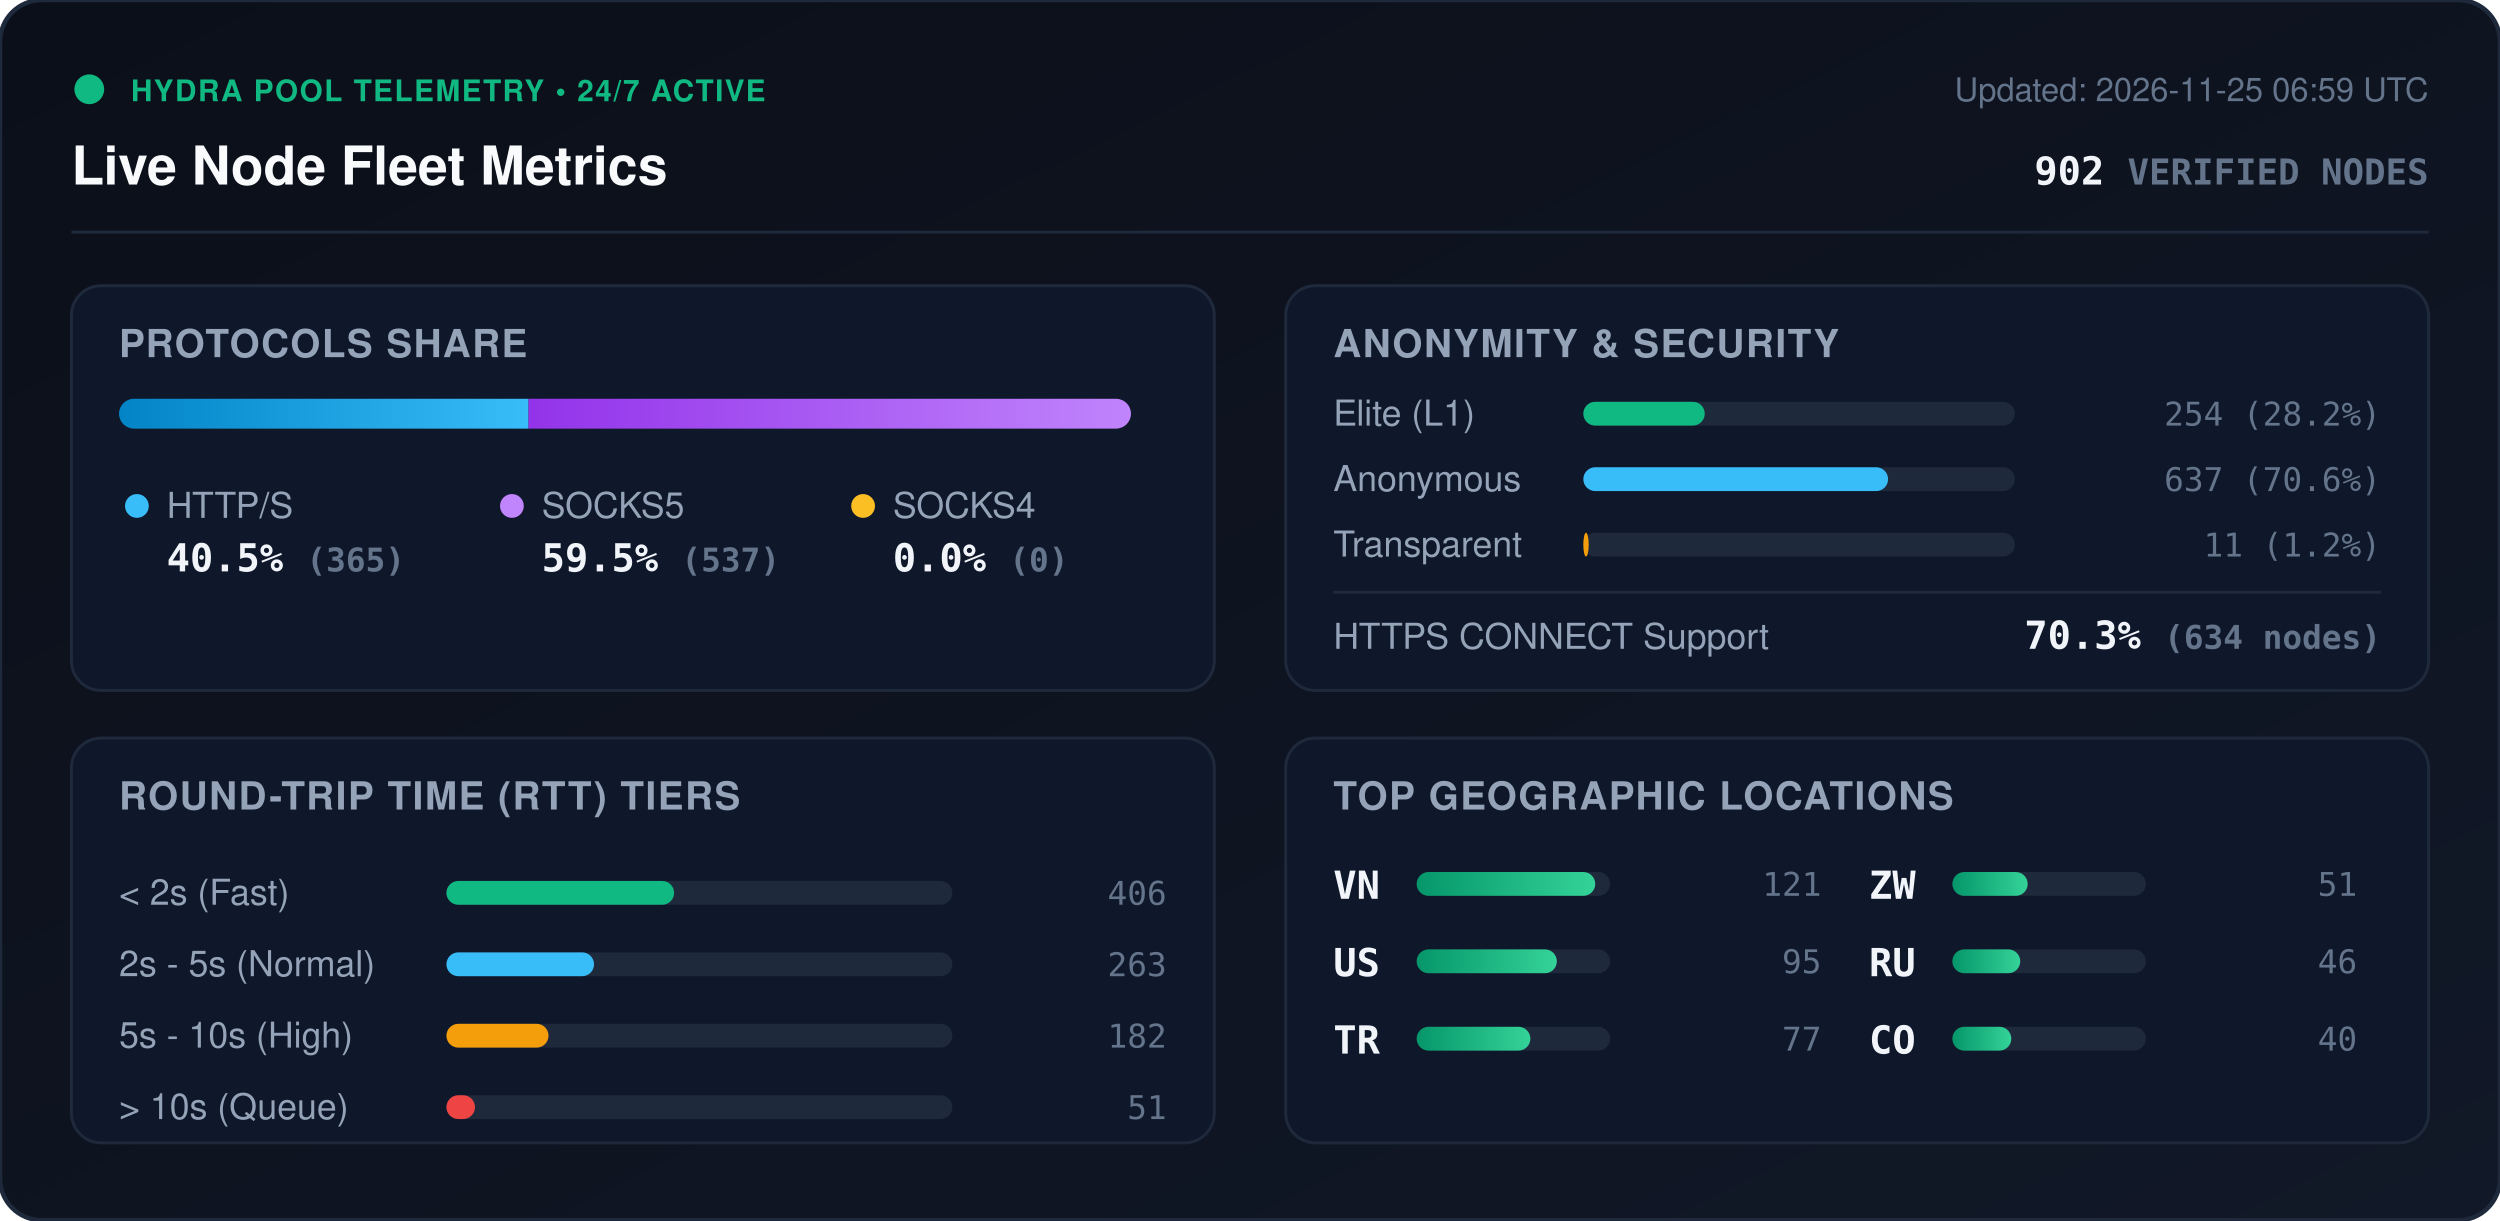
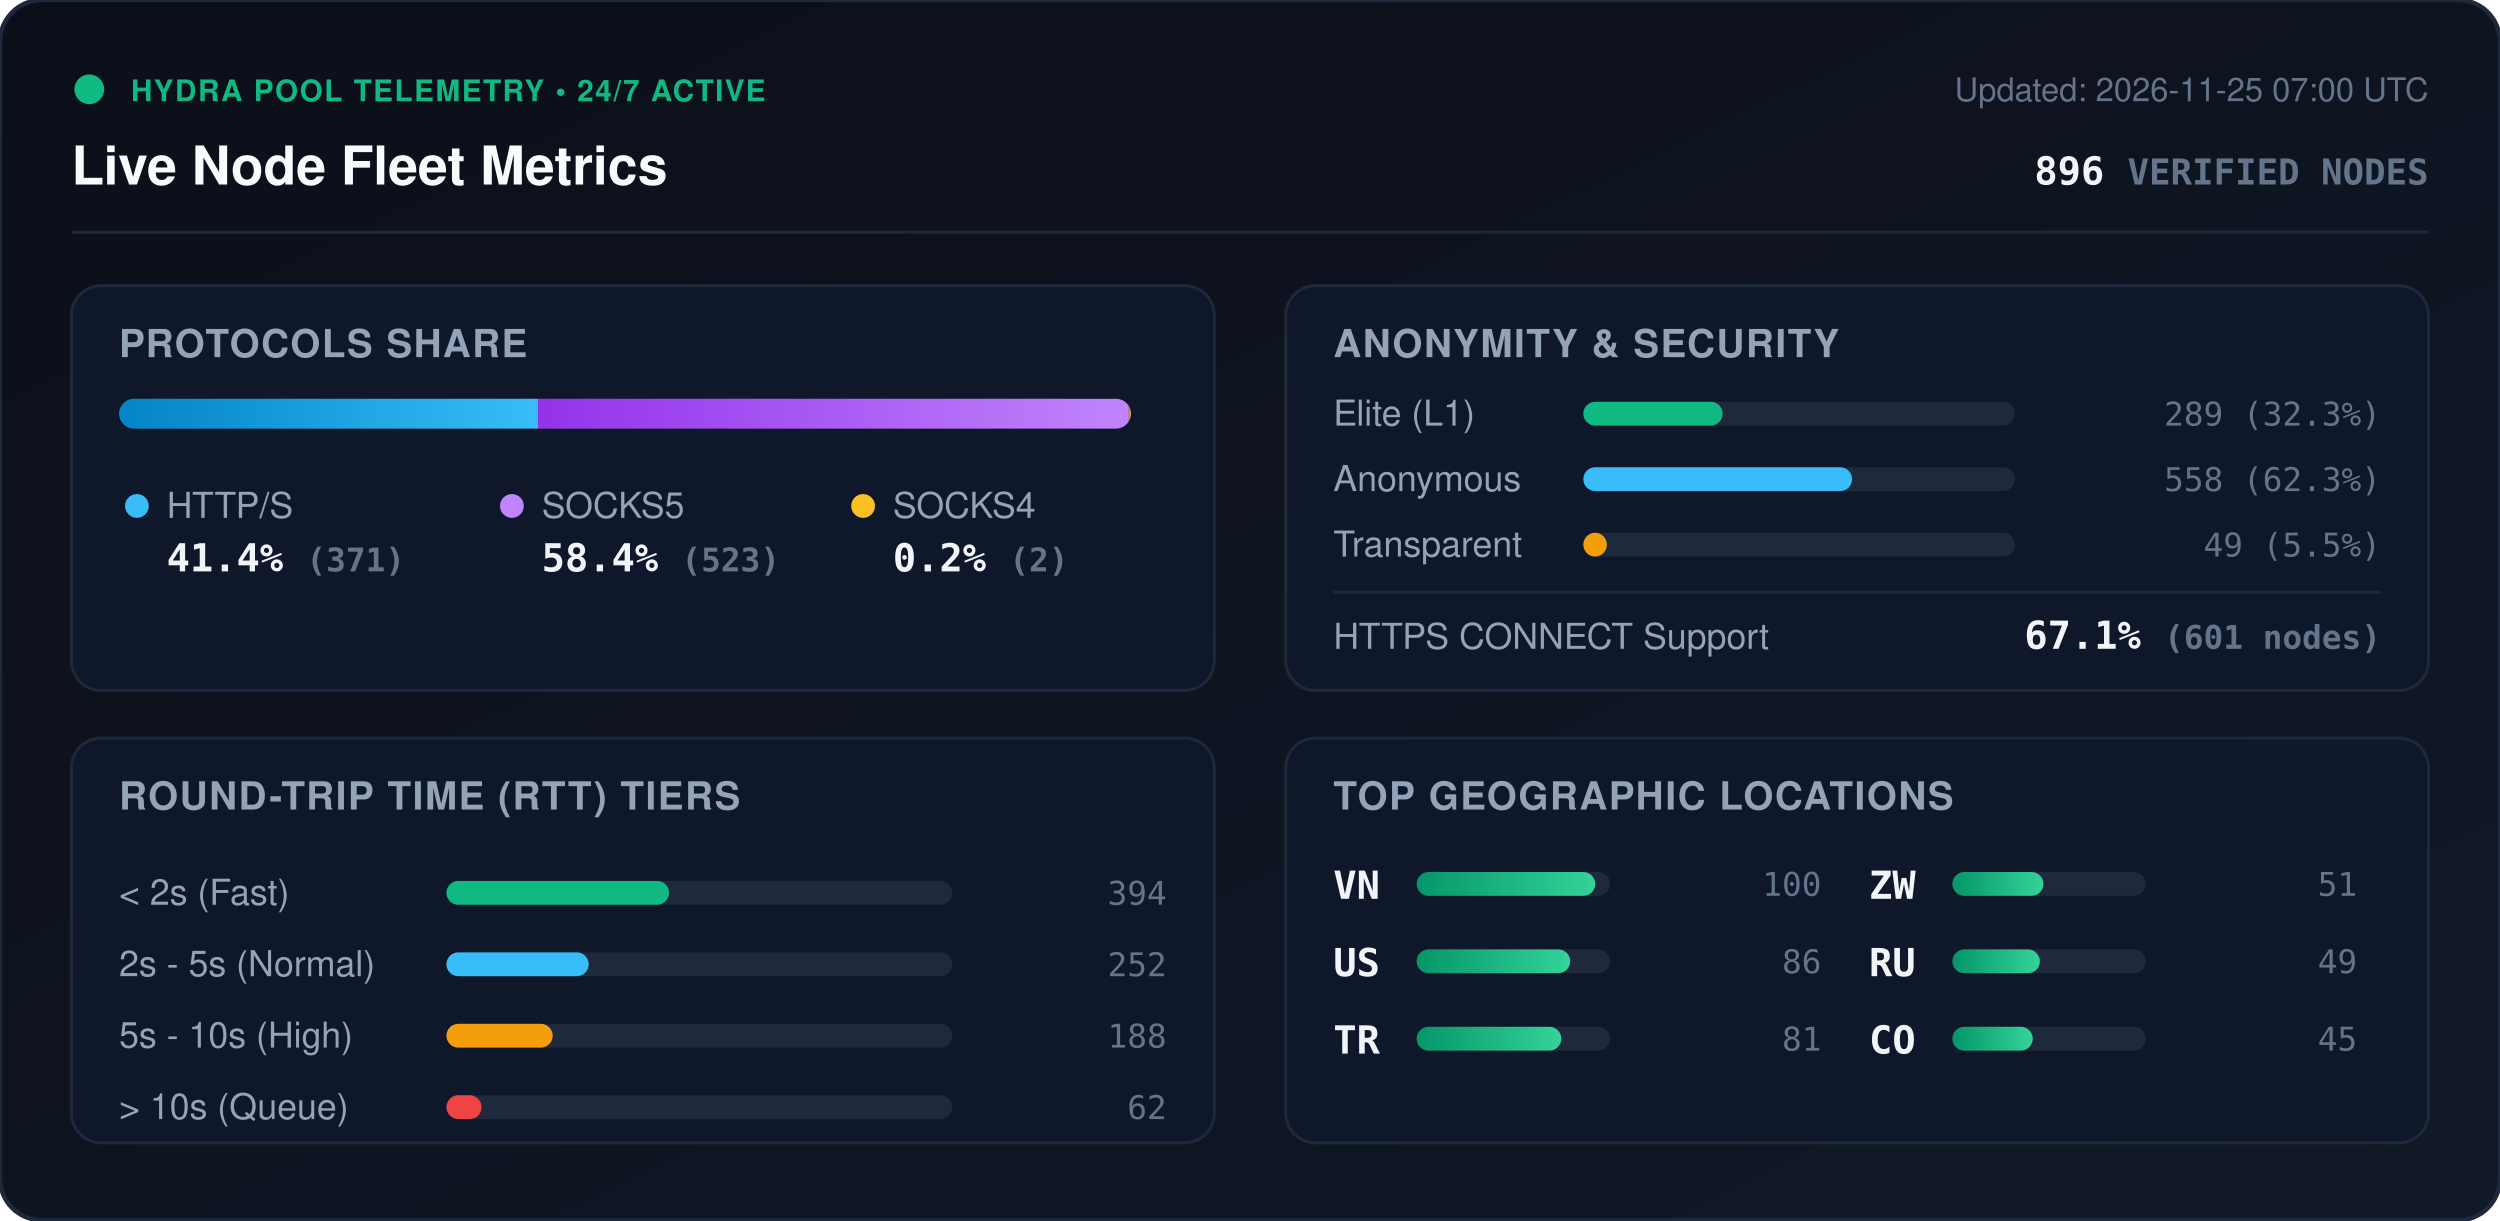
<svg xmlns="http://www.w3.org/2000/svg" viewBox="0 0 840 410" width="840" height="410" style="max-width: 100%; height: auto;">
  <defs>
    <linearGradient id="bg" x1="0%" y1="0%" x2="100%" y2="100%">
      <stop offset="0%" stop-color="#0b0f19" />
      <stop offset="100%" stop-color="#111827" />
    </linearGradient>
    <linearGradient id="bar-http" x1="0%" y1="0%" x2="100%" y2="0%">
      <stop offset="0%" stop-color="#0284c7" />
      <stop offset="100%" stop-color="#38bdf8" />
    </linearGradient>
    <linearGradient id="bar-socks5" x1="0%" y1="0%" x2="100%" y2="0%">
      <stop offset="0%" stop-color="#9333ea" />
      <stop offset="100%" stop-color="#c084fc" />
    </linearGradient>
    <linearGradient id="bar-socks4" x1="0%" y1="0%" x2="100%" y2="0%">
      <stop offset="0%" stop-color="#d97706" />
      <stop offset="100%" stop-color="#fbbf24" />
    </linearGradient>
    <linearGradient id="bar-green" x1="0%" y1="0%" x2="100%" y2="0%">
      <stop offset="0%" stop-color="#059669" />
      <stop offset="100%" stop-color="#34d399" />
    </linearGradient>
    <clipPath id="prog-track-clip">
      <rect width="340.0" height="10" rx="5" />
    </clipPath>
    <style>
      .title { font: 700 18px -apple-system, BlinkMacSystemFont, 'Segoe UI', Helvetica, Arial, sans-serif; fill: #f8fafc; }
      .sub { font: 500 11px -apple-system, BlinkMacSystemFont, 'Segoe UI', Helvetica, Arial, sans-serif; fill: #64748b; }
      .section-hdr { font: 600 13px -apple-system, BlinkMacSystemFont, 'Segoe UI', Helvetica, Arial, sans-serif; fill: #94a3b8; letter-spacing: 0.5px; }
      .metric-val { font: 700 13px -apple-system, BlinkMacSystemFont, 'Segoe UI', Helvetica, Arial, sans-serif; fill: #f1f5f9; }
      .metric-lbl { font: 500 12px -apple-system, BlinkMacSystemFont, 'Segoe UI', Helvetica, Arial, sans-serif; fill: #94a3b8; }
      .badge-txt { font: 700 10px -apple-system, BlinkMacSystemFont, 'Segoe UI', Helvetica, Arial, sans-serif; fill: #10b981; letter-spacing: 0.5px; }
      .mono { font-family: ui-monospace, SFMono-Regular, Menlo, Monaco, Consolas, monospace; }
      .pulse { animation: beacon 2s infinite ease-in-out; }
      @keyframes beacon { 0%, 100% { opacity: 1; } 50% { opacity: 0.35; } }
    </style>
  </defs>
  <rect width="840" height="410" rx="14" fill="url(#bg)" stroke="#1e293b" stroke-width="1.5" />
  <g transform="translate(24, 24)">
    <circle cx="6" cy="6" r="5" fill="#10b981" class="pulse" />
    <text x="20" y="10" class="badge-txt">HYDRA POOL TELEMETRY • 24/7 ACTIVE</text>
    <text x="0" y="38" class="title">Live Node Fleet Metrics</text>
-     <text x="792" y="10" text-anchor="end" class="sub">Updated: 2026-11-25 06:59 UTC</text>
-     <text x="792" y="38" text-anchor="end" class="metric-val mono" fill="#38bdf8">902 <tspan font-size="12" fill="#64748b">VERIFIED NODES</tspan>
+     <text x="792" y="10" text-anchor="end" class="sub">Updated: 2026-11-25 07:00 UTC</text>
+     <text x="792" y="38" text-anchor="end" class="metric-val mono" fill="#38bdf8">896 <tspan font-size="12" fill="#64748b">VERIFIED NODES</tspan>
    </text>
  </g>
  <line x1="24" y1="78" x2="816" y2="78" stroke="#1e293b" stroke-width="1" />
  <g transform="translate(24, 96)">
    <rect width="384" height="136" rx="10" fill="#0f172a" stroke="#1e293b" />
    <text x="16" y="24" class="section-hdr">PROTOCOLS SHARE</text>
    <g transform="translate(16, 38)">
      <rect width="340.0" height="10" rx="5" fill="#1e293b" />
      <g clip-path="url(#prog-track-clip)">
-         <rect x="0" width="137.6" height="10" fill="url(#bar-http)" />
-         <rect x="137.6" width="202.4" height="10" fill="url(#bar-socks5)" />
-         <rect x="340.0" width="0.0" height="10" fill="url(#bar-socks4)" />
+         <rect x="0" width="140.8" height="10" fill="url(#bar-http)" />
+         <rect x="140.8" width="198.5" height="10" fill="url(#bar-socks5)" />
+         <rect x="339.3" width="0.8" height="10" fill="url(#bar-socks4)" />
      </g>
    </g>
    <g transform="translate(16, 68)">
      <circle cx="6" cy="6" r="4" fill="#38bdf8" />
      <text x="16" y="10" class="metric-lbl">HTTP/S</text>
-       <text x="16" y="28" class="metric-val mono">40.5% <tspan font-size="11" fill="#64748b">(365)</tspan>
+       <text x="16" y="28" class="metric-val mono">41.4% <tspan font-size="11" fill="#64748b">(371)</tspan>
      </text>
      <circle cx="132" cy="6" r="4" fill="#c084fc" />
      <text x="142" y="10" class="metric-lbl">SOCKS5</text>
-       <text x="142" y="28" class="metric-val mono">59.5% <tspan font-size="11" fill="#64748b">(537)</tspan>
+       <text x="142" y="28" class="metric-val mono">58.4% <tspan font-size="11" fill="#64748b">(523)</tspan>
      </text>
      <circle cx="250" cy="6" r="4" fill="#fbbf24" />
      <text x="260" y="10" class="metric-lbl">SOCKS4</text>
-       <text x="260" y="28" class="metric-val mono">0.0% <tspan font-size="11" fill="#64748b">(0)</tspan>
+       <text x="260" y="28" class="metric-val mono">0.2% <tspan font-size="11" fill="#64748b">(2)</tspan>
      </text>
    </g>
  </g>
  <g transform="translate(432, 96)">
    <rect width="384" height="136" rx="10" fill="#0f172a" stroke="#1e293b" />
    <text x="16" y="24" class="section-hdr">ANONYMITY &amp; SECURITY</text>
    <text x="16" y="47" class="metric-lbl">Elite (L1)</text>
    <rect x="100" y="39" width="145.0" height="8" rx="4" fill="#1e293b" />
-     <rect x="100" y="39" width="40.8" height="8" rx="4" fill="#10b981" />
-     <text x="368" y="47" text-anchor="end" class="mono sub" fill="#e2e8f0">254 (28.2%)</text>
+     <rect x="100" y="39" width="46.8" height="8" rx="4" fill="#10b981" />
+     <text x="368" y="47" text-anchor="end" class="mono sub" fill="#e2e8f0">289 (32.3%)</text>
    <text x="16" y="69" class="metric-lbl">Anonymous</text>
    <rect x="100" y="61" width="145.0" height="8" rx="4" fill="#1e293b" />
-     <rect x="100" y="61" width="102.4" height="8" rx="4" fill="#38bdf8" />
-     <text x="368" y="69" text-anchor="end" class="mono sub" fill="#e2e8f0">637 (70.6%)</text>
+     <rect x="100" y="61" width="90.3" height="8" rx="4" fill="#38bdf8" />
+     <text x="368" y="69" text-anchor="end" class="mono sub" fill="#e2e8f0">558 (62.3%)</text>
    <text x="16" y="91" class="metric-lbl">Transparent</text>
    <rect x="100" y="83" width="145.0" height="8" rx="4" fill="#1e293b" />
-     <rect x="100" y="83" width="1.8" height="8" rx="4" fill="#f59e0b" />
-     <text x="368" y="91" text-anchor="end" class="mono sub" fill="#e2e8f0">11 (1.2%)</text>
+     <rect x="100" y="83" width="7.9" height="8" rx="4" fill="#f59e0b" />
+     <text x="368" y="91" text-anchor="end" class="mono sub" fill="#e2e8f0">49 (5.5%)</text>
    <line x1="16" y1="103" x2="368" y2="103" stroke="#1e293b" stroke-width="1" />
    <text x="16" y="122" class="metric-lbl">HTTPS CONNECT Support</text>
-     <text x="368" y="122" text-anchor="end" class="metric-val mono" fill="#34d399">70.3% <tspan font-size="11" fill="#64748b">(634 nodes)</tspan>
+     <text x="368" y="122" text-anchor="end" class="metric-val mono" fill="#34d399">67.1% <tspan font-size="11" fill="#64748b">(601 nodes)</tspan>
    </text>
  </g>
  <g transform="translate(24, 248)">
    <rect width="384" height="136" rx="10" fill="#0f172a" stroke="#1e293b" />
    <text x="16" y="24" class="section-hdr">ROUND-TRIP TIME (RTT) TIERS</text>
    <g transform="translate(16, 42)">
      <text x="0" y="14" class="metric-lbl">&lt; 2s (Fast)</text>
      <rect x="110" y="6" width="170" height="8" rx="4" fill="#1e293b" />
-       <rect x="110" y="6" width="76.5" height="8" rx="4" fill="#10b981" />
-       <text x="352" y="14" text-anchor="end" class="mono sub">406</text>
+       <rect x="110" y="6" width="74.8" height="8" rx="4" fill="#10b981" />
+       <text x="352" y="14" text-anchor="end" class="mono sub">394</text>
      <text x="0" y="38" class="metric-lbl">2s - 5s (Normal)</text>
      <rect x="110" y="30" width="170" height="8" rx="4" fill="#1e293b" />
-       <rect x="110" y="30" width="49.6" height="8" rx="4" fill="#38bdf8" />
-       <text x="352" y="38" text-anchor="end" class="mono sub">263</text>
+       <rect x="110" y="30" width="47.8" height="8" rx="4" fill="#38bdf8" />
+       <text x="352" y="38" text-anchor="end" class="mono sub">252</text>
      <text x="0" y="62" class="metric-lbl">5s - 10s (High)</text>
      <rect x="110" y="54" width="170" height="8" rx="4" fill="#1e293b" />
-       <rect x="110" y="54" width="34.3" height="8" rx="4" fill="#f59e0b" />
-       <text x="352" y="62" text-anchor="end" class="mono sub">182</text>
+       <rect x="110" y="54" width="35.7" height="8" rx="4" fill="#f59e0b" />
+       <text x="352" y="62" text-anchor="end" class="mono sub">188</text>
      <text x="0" y="86" class="metric-lbl">&gt; 10s (Queue)</text>
      <rect x="110" y="78" width="170" height="8" rx="4" fill="#1e293b" />
-       <rect x="110" y="78" width="9.6" height="8" rx="4" fill="#ef4444" />
-       <text x="352" y="86" text-anchor="end" class="mono sub">51</text>
+       <rect x="110" y="78" width="11.8" height="8" rx="4" fill="#ef4444" />
+       <text x="352" y="86" text-anchor="end" class="mono sub">62</text>
    </g>
  </g>
  <g transform="translate(432, 248)">
    <rect width="384" height="136" rx="10" fill="#0f172a" stroke="#1e293b" />
    <text x="16" y="24" class="section-hdr">TOP GEOGRAPHIC LOCATIONS</text>
    <g transform="translate(16, 42)">
      <g transform="translate(0, 0)">
        <text x="0" y="12" class="mono metric-val" font-size="12">VN</text>
        <rect x="28" y="3" width="65" height="8" rx="4" fill="#1e293b" />
        <rect x="28" y="3" width="60.0" height="8" rx="4" fill="url(#bar-green)" />
-         <text x="164" y="11" text-anchor="end" class="mono sub">121</text>
+         <text x="164" y="11" text-anchor="end" class="mono sub">100</text>
      </g>
      <g transform="translate(0, 26)">
        <text x="0" y="12" class="mono metric-val" font-size="12">US</text>
        <rect x="28" y="3" width="65" height="8" rx="4" fill="#1e293b" />
-         <rect x="28" y="3" width="47.1" height="8" rx="4" fill="url(#bar-green)" />
-         <text x="164" y="11" text-anchor="end" class="mono sub">95</text>
+         <rect x="28" y="3" width="51.6" height="8" rx="4" fill="url(#bar-green)" />
+         <text x="164" y="11" text-anchor="end" class="mono sub">86</text>
      </g>
      <g transform="translate(0, 52)">
        <text x="0" y="12" class="mono metric-val" font-size="12">TR</text>
        <rect x="28" y="3" width="65" height="8" rx="4" fill="#1e293b" />
-         <rect x="28" y="3" width="38.2" height="8" rx="4" fill="url(#bar-green)" />
-         <text x="164" y="11" text-anchor="end" class="mono sub">77</text>
+         <rect x="28" y="3" width="48.6" height="8" rx="4" fill="url(#bar-green)" />
+         <text x="164" y="11" text-anchor="end" class="mono sub">81</text>
      </g>
      <g transform="translate(180, 0)">
        <text x="0" y="12" class="mono metric-val" font-size="12">ZW</text>
        <rect x="28" y="3" width="65" height="8" rx="4" fill="#1e293b" />
-         <rect x="28" y="3" width="25.3" height="8" rx="4" fill="url(#bar-green)" />
+         <rect x="28" y="3" width="30.6" height="8" rx="4" fill="url(#bar-green)" />
        <text x="164" y="11" text-anchor="end" class="mono sub">51</text>
      </g>
      <g transform="translate(180, 26)">
        <text x="0" y="12" class="mono metric-val" font-size="12">RU</text>
        <rect x="28" y="3" width="65" height="8" rx="4" fill="#1e293b" />
-         <rect x="28" y="3" width="22.8" height="8" rx="4" fill="url(#bar-green)" />
-         <text x="164" y="11" text-anchor="end" class="mono sub">46</text>
+         <rect x="28" y="3" width="29.4" height="8" rx="4" fill="url(#bar-green)" />
+         <text x="164" y="11" text-anchor="end" class="mono sub">49</text>
      </g>
      <g transform="translate(180, 52)">
        <text x="0" y="12" class="mono metric-val" font-size="12">CO</text>
        <rect x="28" y="3" width="65" height="8" rx="4" fill="#1e293b" />
-         <rect x="28" y="3" width="19.8" height="8" rx="4" fill="url(#bar-green)" />
-         <text x="164" y="11" text-anchor="end" class="mono sub">40</text>
+         <rect x="28" y="3" width="27.0" height="8" rx="4" fill="url(#bar-green)" />
+         <text x="164" y="11" text-anchor="end" class="mono sub">45</text>
      </g>
    </g>
  </g>
</svg>
